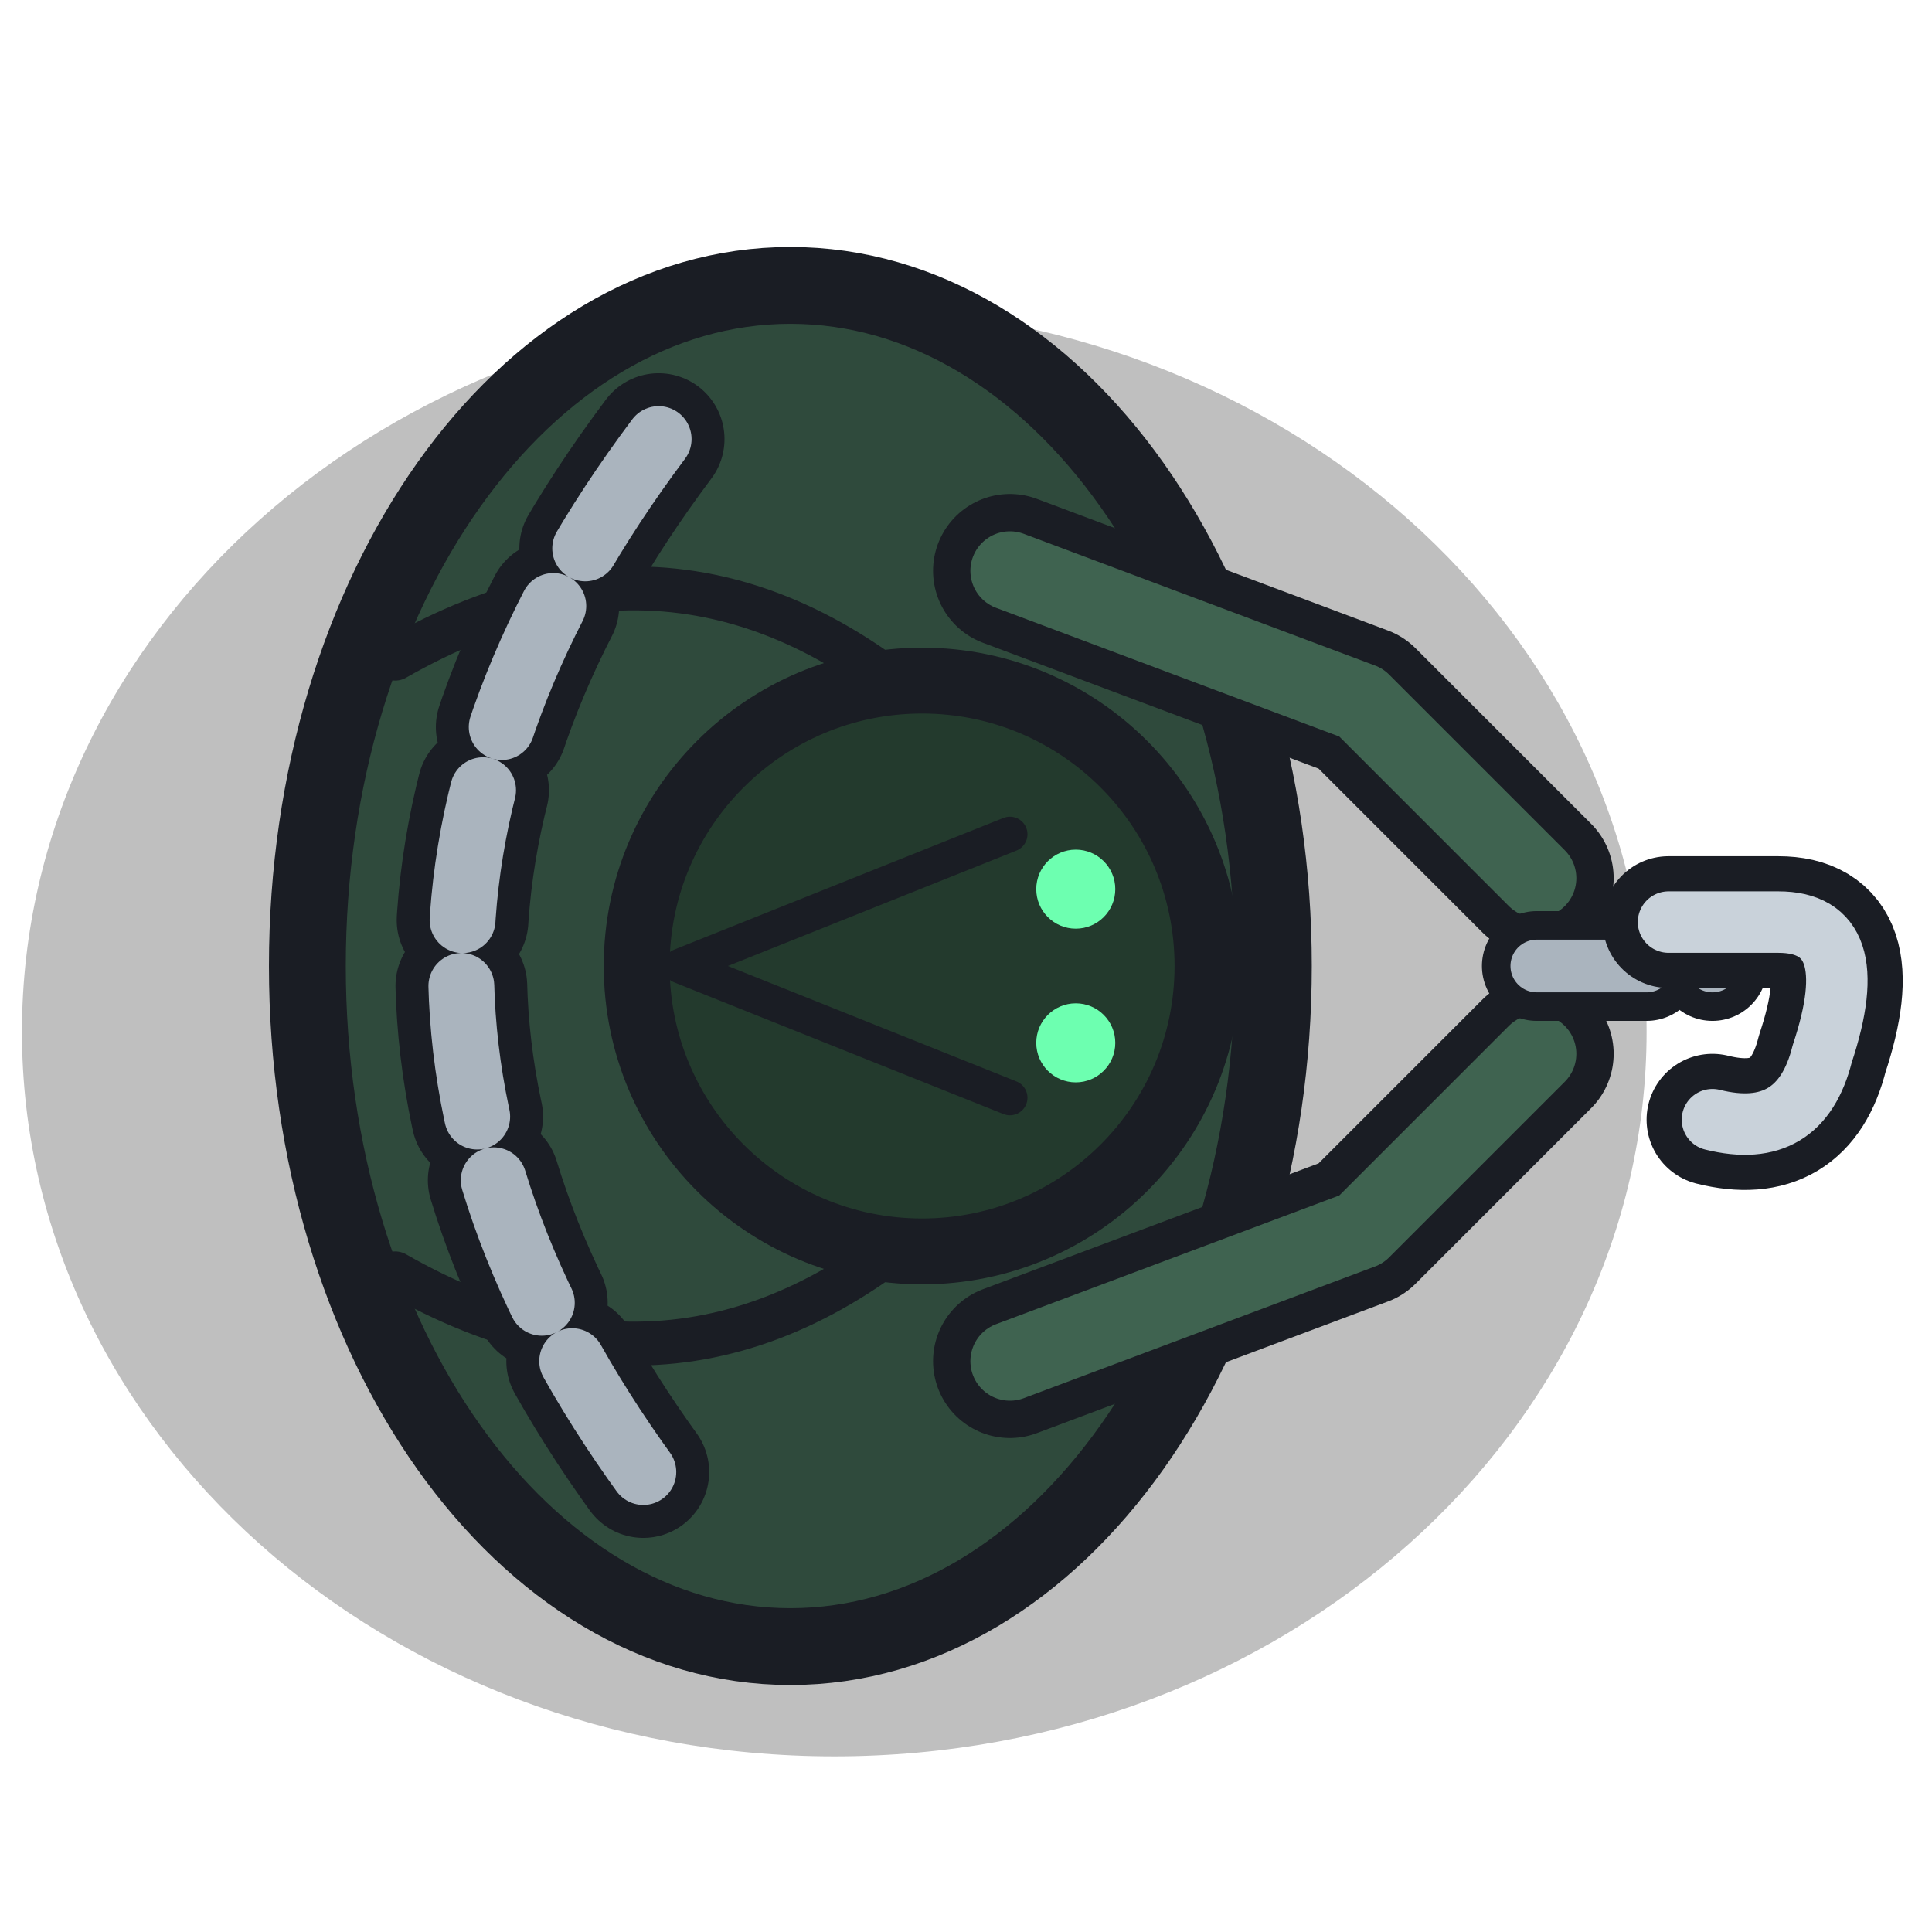
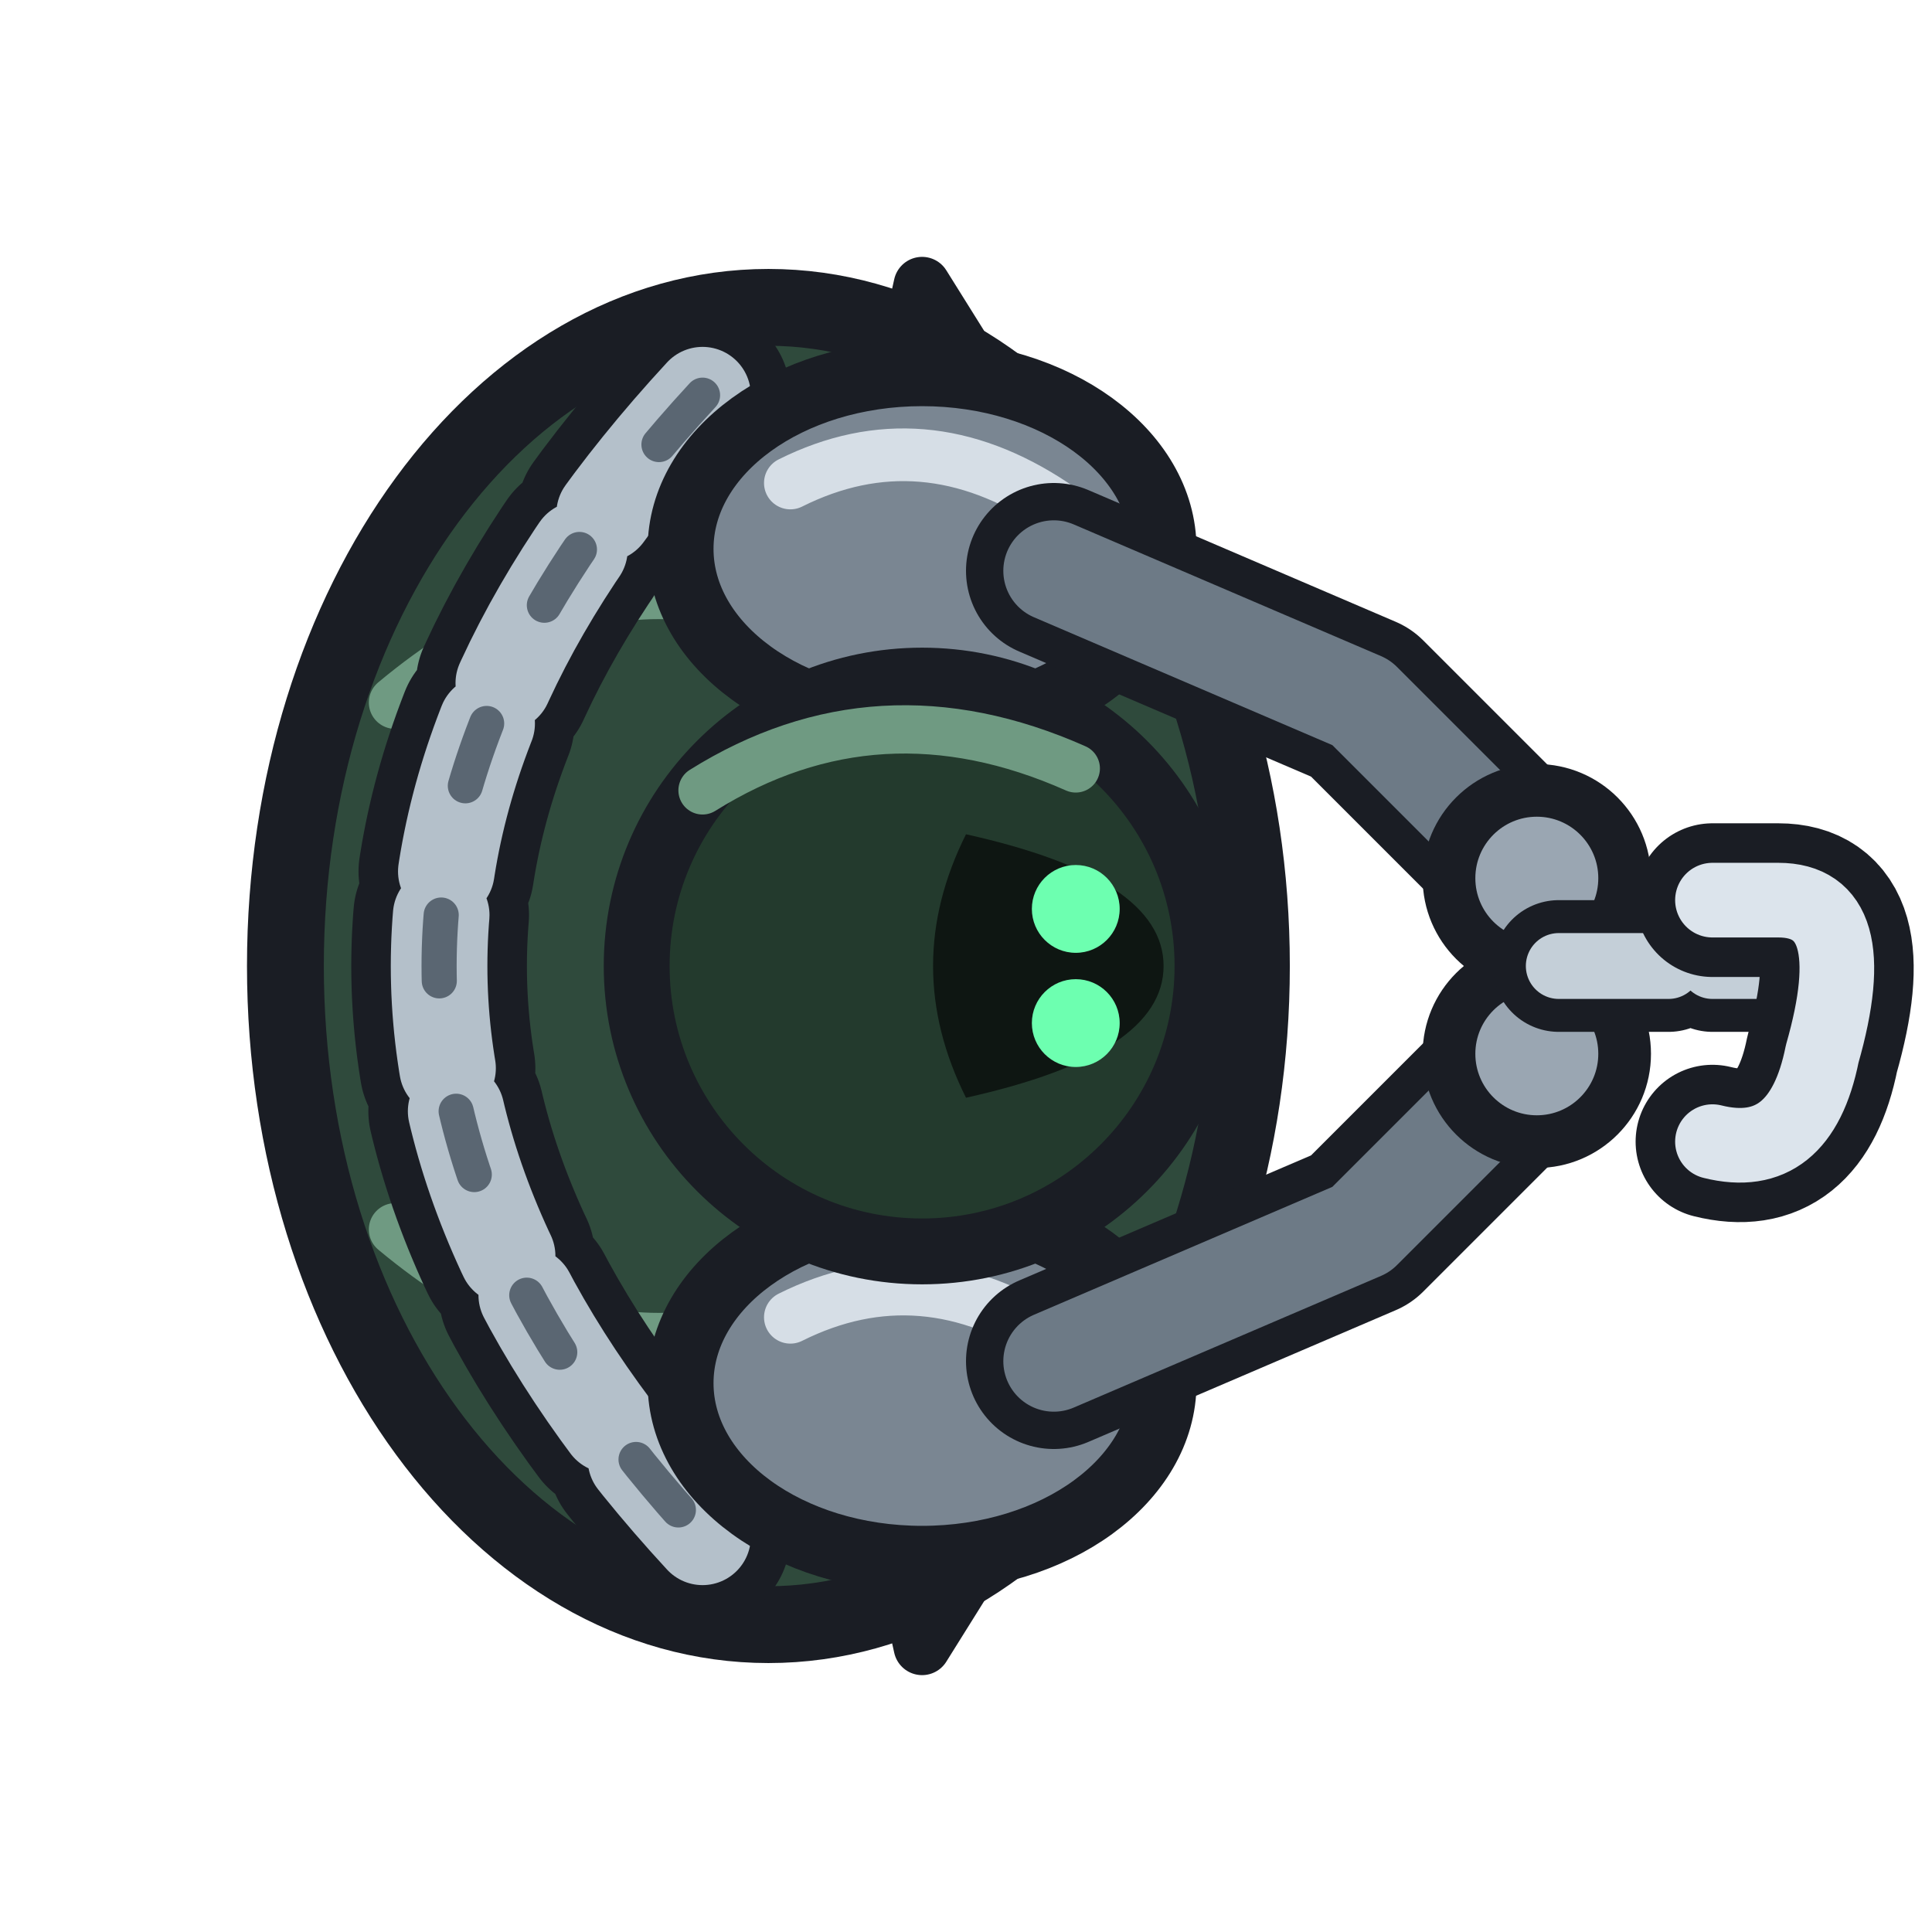
<svg xmlns="http://www.w3.org/2000/svg" width="88" height="88" viewBox="0 0 88 88">
  <g transform="translate(40 44)">
-     <ellipse cx="-2" cy="3" rx="37" ry="33" fill="#000000" opacity="0.25" />
-     <ellipse cx="-4" cy="0" rx="22" ry="31" fill="#2f4a3c" stroke="#1a1d24" stroke-width="3.5" />
-     <path d="M -22 -14 Q -8 -22 4 -10 M -22 14 Q -8 22 4 10" fill="none" stroke="#1a1d24" stroke-width="2" stroke-linecap="round" />
-     <path d="M -10 -24 Q -28 0 -10 24" fill="none" stroke="#1a1d24" stroke-width="6" stroke-linecap="round" stroke-dasharray="6 3" />
-     <path d="M -10 -24 Q -28 0 -10 24" fill="none" stroke="#aab4be" stroke-width="3" stroke-linecap="round" stroke-dasharray="6 3" />
-     <path d="M 6 -18 L 22 -12 L 30 -4 M 6 18 L 22 12 L 30 4" fill="none" stroke="#1a1d24" stroke-width="7" stroke-linecap="round" stroke-linejoin="round" />
-     <path d="M 6 -18 L 22 -12 L 30 -4 M 6 18 L 22 12 L 30 4" fill="none" stroke="#3f6350" stroke-width="3.6" stroke-linecap="round" stroke-linejoin="round" />
-     <path d="M 30 0 L 38 0" fill="none" stroke="#1a1d24" stroke-width="5" stroke-linecap="round" stroke-dasharray="5 3" />
-     <path d="M 30 0 L 38 0" fill="none" stroke="#aab4be" stroke-width="2.4" stroke-linecap="round" stroke-dasharray="5 3" />
-     <path d="M 36 -2 L 41 -2 Q 45 -2 43 4 Q 42 8 38 7" fill="none" stroke="#1a1d24" stroke-width="6" stroke-linecap="round" stroke-linejoin="round" />
-     <path d="M 36 -2 L 41 -2 Q 45 -2 43 4 Q 42 8 38 7" fill="none" stroke="#c9d2da" stroke-width="2.8" stroke-linecap="round" stroke-linejoin="round" />
+     <ellipse cx="-5" cy="0" rx="22" ry="30" fill="#2f4a3c" stroke="#1a1d24" stroke-width="3.5" />
+     <path d="M -22 -12 Q -10 -22 2 -12 M -22 12 Q -10 22 2 12" fill="none" stroke="#6f9a82" stroke-width="2.4" stroke-linecap="round" />
+     <path d="M -8 -26 Q -32 0 -8 26" fill="none" stroke="#1a1d24" stroke-width="8" stroke-linecap="round" stroke-dasharray="7 2" />
+     <path d="M -8 -26 Q -32 0 -8 26" fill="none" stroke="#b4c0ca" stroke-width="4.4" stroke-linecap="round" stroke-dasharray="7 2" />
+     <path d="M -8 -26 Q -32 0 -8 26" fill="none" stroke="#5a6672" stroke-width="1.6" stroke-linecap="round" stroke-dasharray="3 6" />
+     <path d="M 0 -22 L 2 -31 L 7 -23 M 0 22 L 2 31 L 7 23" fill="#8c98a4" stroke="#1a1d24" stroke-width="2.6" stroke-linejoin="round" />
+     <ellipse cx="2" cy="-19" rx="11" ry="8" fill="#7a8692" stroke="#1a1d24" stroke-width="3" />
+     <ellipse cx="2" cy="19" rx="11" ry="8" fill="#7a8692" stroke="#1a1d24" stroke-width="3" />
+     <path d="M -4 -22 Q 2 -25 8 -21 M -4 16 Q 2 13 8 17" fill="none" stroke="#d6dee6" stroke-width="2.4" stroke-linecap="round" />
+     <path d="M 8 -18 L 22 -12 L 30 -4 M 8 18 L 22 12 L 30 4" fill="none" stroke="#1a1d24" stroke-width="8" stroke-linecap="round" stroke-linejoin="round" />
+     <path d="M 8 -18 L 22 -12 L 30 -4 M 8 18 L 22 12 L 30 4" fill="none" stroke="#6d7a86" stroke-width="4.6" stroke-linecap="round" stroke-linejoin="round" />
+     <circle cx="30" cy="-4" r="4" fill="#9aa6b2" stroke="#1a1d24" stroke-width="2.4" />
+     <circle cx="30" cy="4" r="4" fill="#9aa6b2" stroke="#1a1d24" stroke-width="2.4" />
+     <path d="M 31 0 L 40 0" fill="none" stroke="#1a1d24" stroke-width="6" stroke-linecap="round" stroke-dasharray="5 2" />
+     <path d="M 31 0 L 40 0" fill="none" stroke="#c4cfd8" stroke-width="3" stroke-linecap="round" stroke-dasharray="5 2" />
+     <path d="M 38 -3 L 41 -3 Q 45 -3 43 4 Q 42 9 38 8" fill="none" stroke="#1a1d24" stroke-width="7" stroke-linecap="round" stroke-linejoin="round" />
+     <path d="M 38 -3 L 41 -3 Q 45 -3 43 4 Q 42 9 38 8" fill="none" stroke="#dce4ec" stroke-width="3.4" stroke-linecap="round" stroke-linejoin="round" />
    <circle cx="2" cy="0" r="13" fill="#233a2d" stroke="#1a1d24" stroke-width="3" />
-     <path d="M -9 0 L 6 -6 M -9 0 L 6 6" fill="none" stroke="#1a1d24" stroke-width="1.6" stroke-linecap="round" />
-     <circle cx="9" cy="-3.5" r="1.8" fill="#6dffb0" />
-     <circle cx="9" cy="3.5" r="1.8" fill="#6dffb0" />
+     <path d="M -8 -8 Q 0 -13 9 -9" fill="none" stroke="#6f9a82" stroke-width="2.2" stroke-linecap="round" />
+     <path d="M 4 -6 Q 13 -4 13 0 Q 13 4 4 6 Q 1 0 4 -6 Z" fill="#0e1612" />
+     <circle cx="9" cy="-2.6" r="2" fill="#6dffb0" />
+     <circle cx="9" cy="2.6" r="2" fill="#6dffb0" />
  </g>
</svg>
